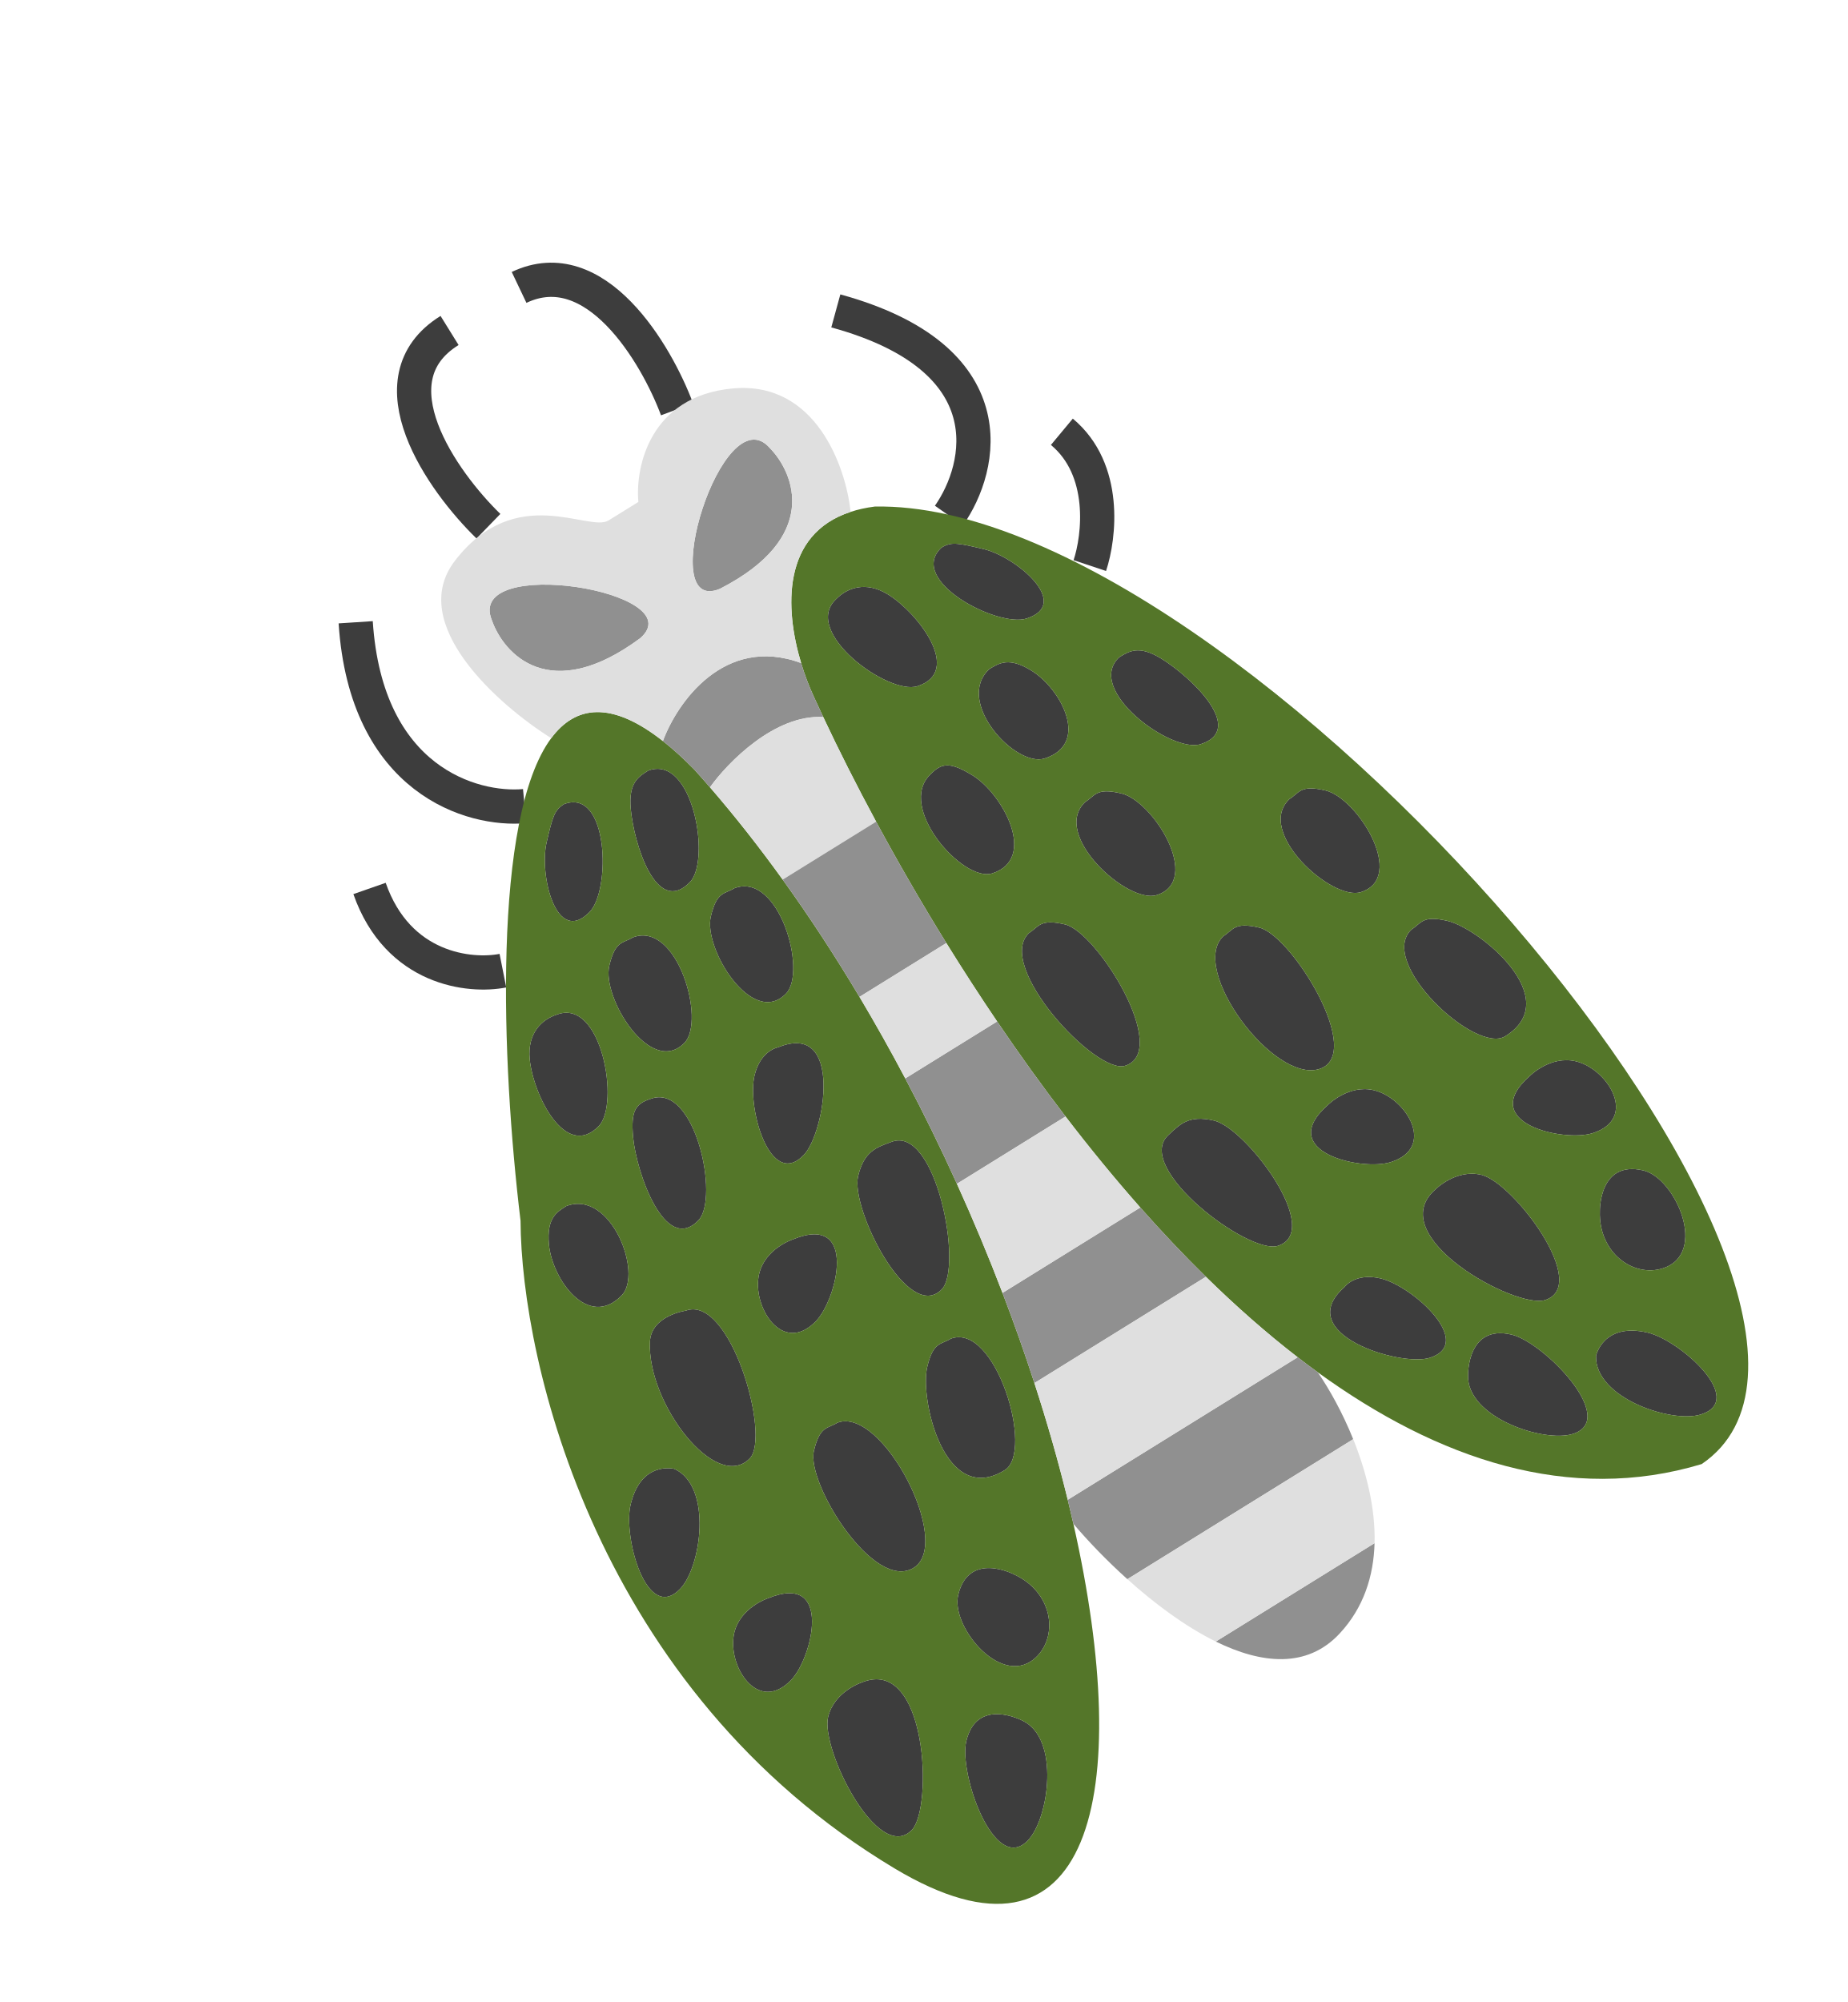
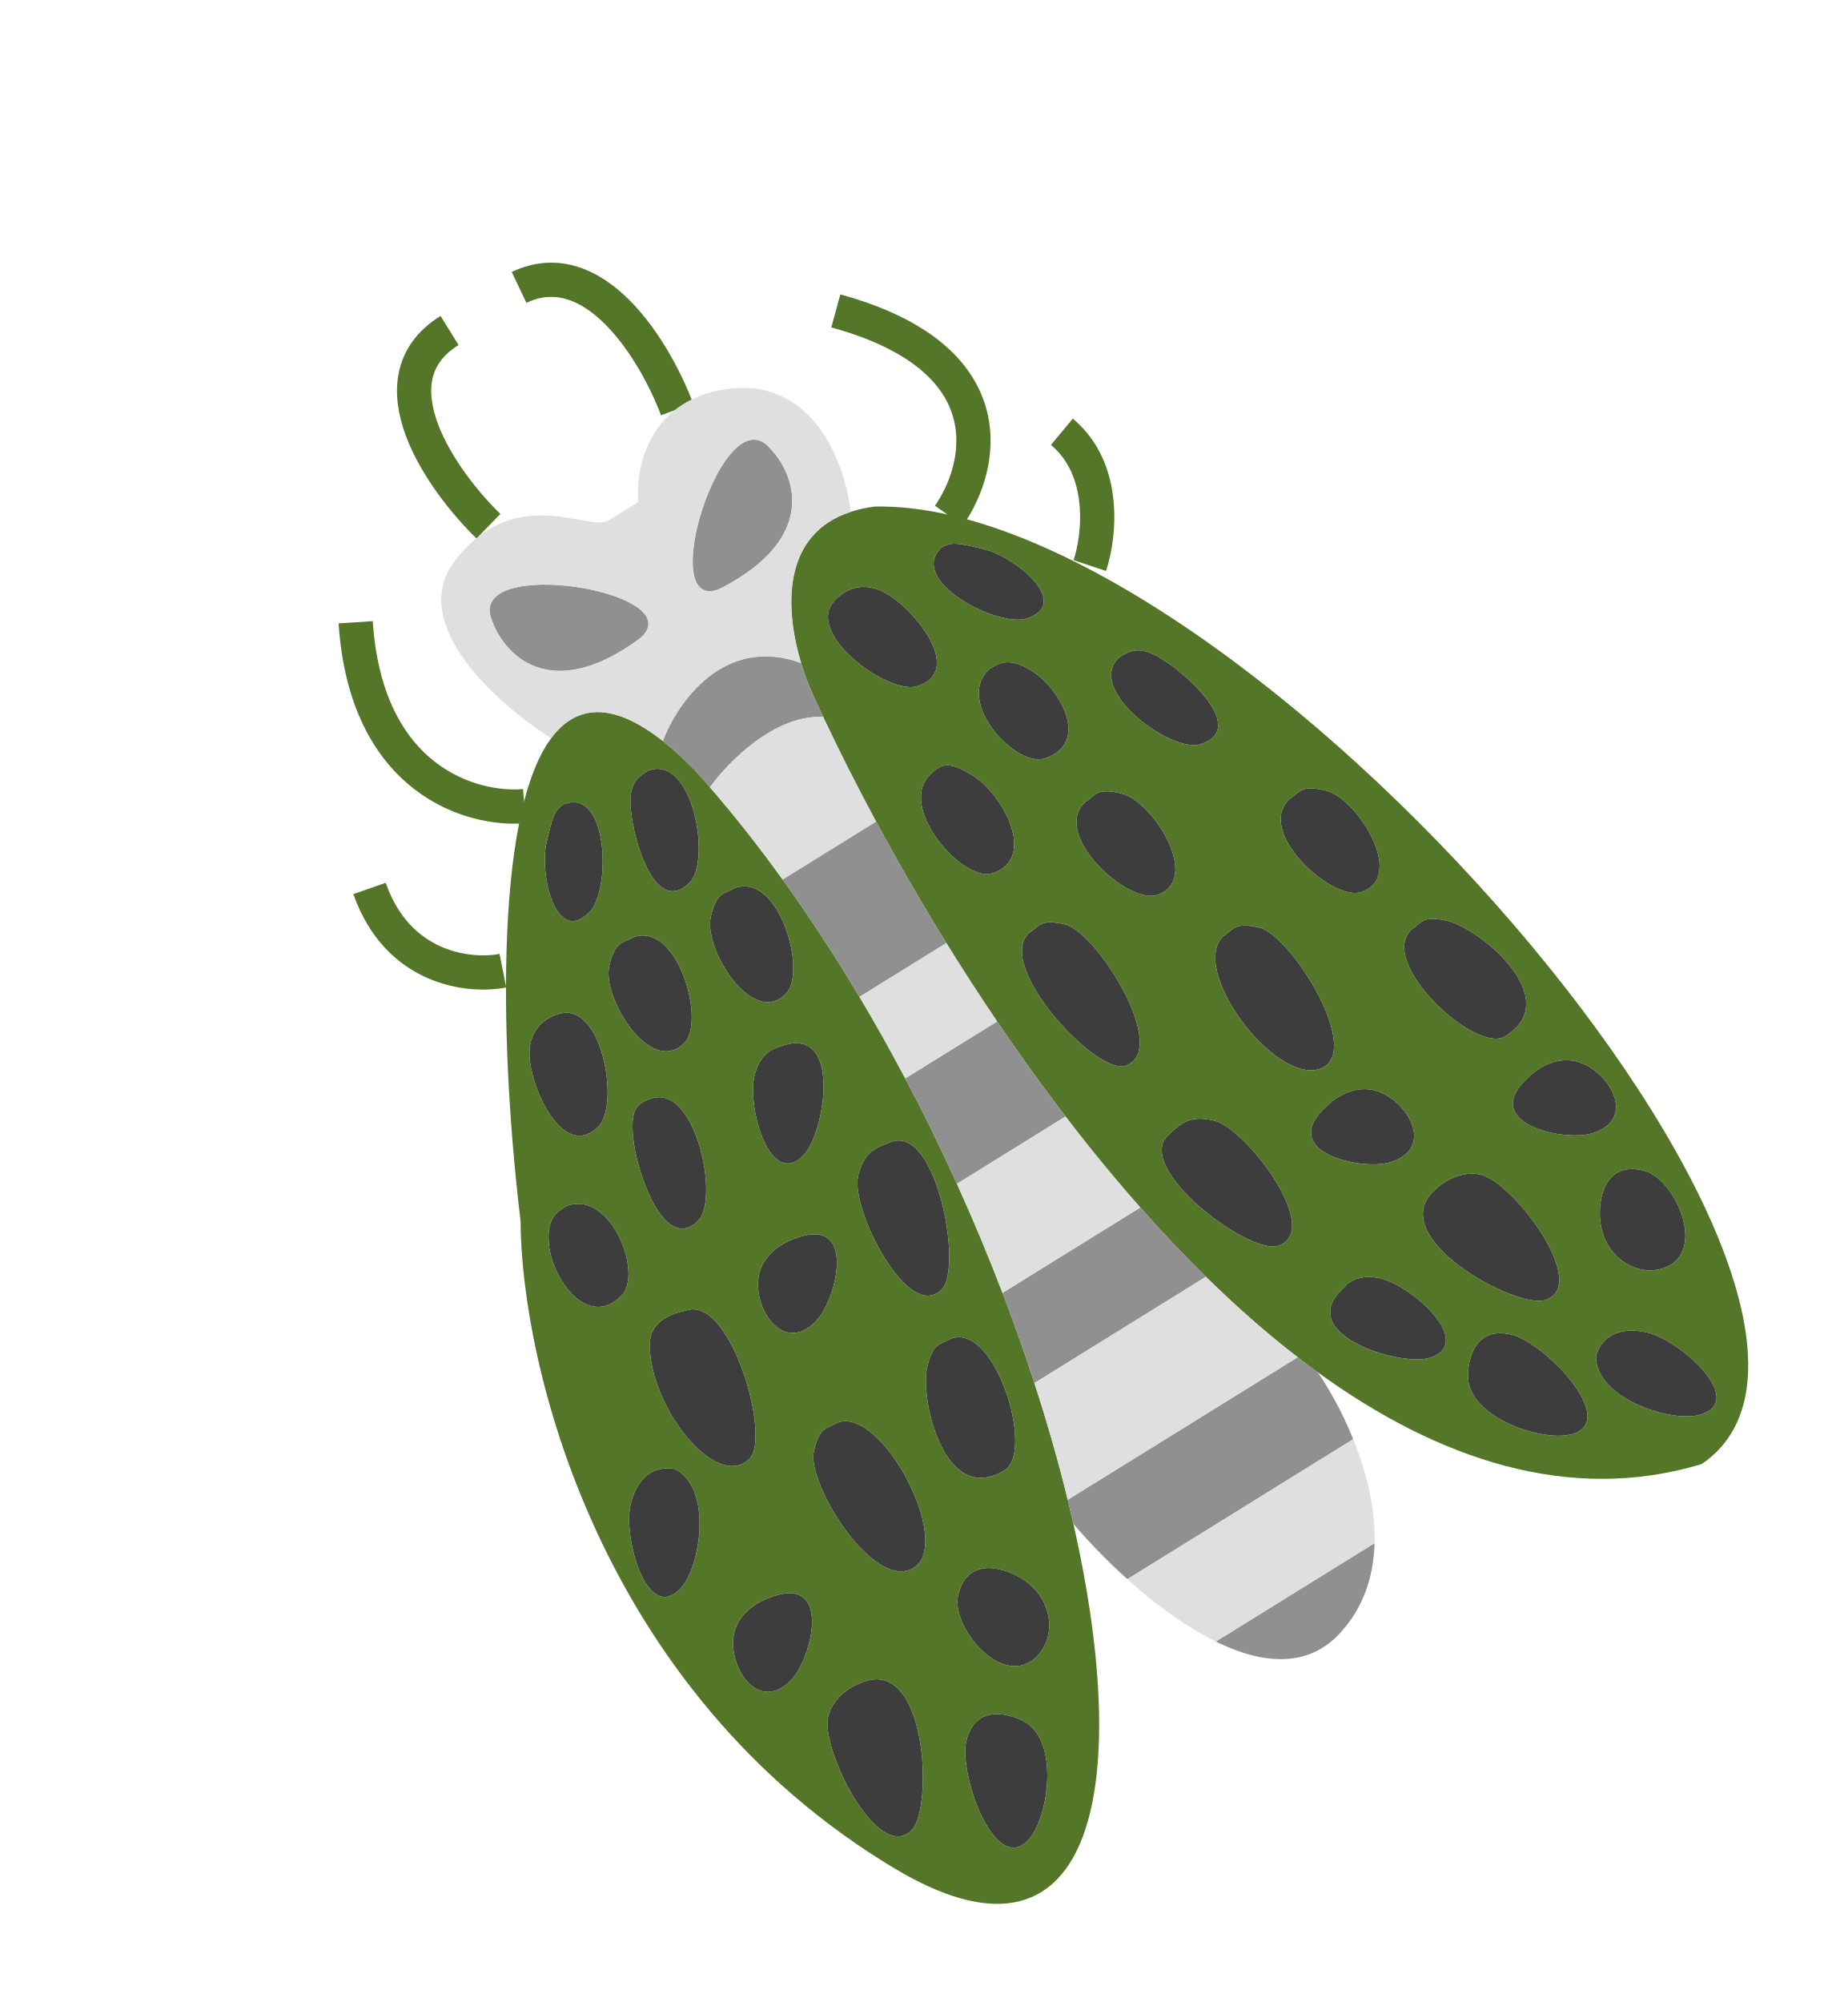
<svg xmlns="http://www.w3.org/2000/svg" width="108" height="117" viewBox="0 0 108 117" fill="none">
-   <path d="M28.549 30.752C25.858 28.138 21.637 22.19 26.277 19.314" stroke="#3D3D3D" stroke-width="2" />
-   <path d="M39.573 23.921C38.355 20.661 34.804 14.672 30.34 16.797" stroke="#3D3D3D" stroke-width="2" />
-   <path d="M29.394 56.727C27.488 57.105 23.26 56.675 21.599 51.923" stroke="#3D3D3D" stroke-width="2" />
-   <path d="M30.661 47.11C27.621 47.388 21.392 45.628 20.79 36.366" stroke="#3D3D3D" stroke-width="2" />
-   <path d="M63.699 33.053C64.26 31.367 64.719 27.443 62.065 25.234" stroke="#3D3D3D" stroke-width="2" />
-   <path d="M55.464 30.131C57.452 27.293 58.913 20.928 48.853 18.17" stroke="#3D3D3D" stroke-width="2" />
+   <path d="M28.549 30.752C25.858 28.138 21.637 22.19 26.277 19.314" stroke="#547629" stroke-width="2" />
+   <path d="M39.573 23.921C38.355 20.661 34.804 14.672 30.34 16.797" stroke="#547629" stroke-width="2" />
+   <path d="M29.394 56.727C27.488 57.105 23.26 56.675 21.599 51.923" stroke="#547629" stroke-width="2" />
+   <path d="M30.661 47.11C27.621 47.388 21.392 45.628 20.79 36.366" stroke="#547629" stroke-width="2" />
+   <path d="M63.699 33.053C64.26 31.367 64.719 27.443 62.065 25.234" stroke="#547629" stroke-width="2" />
+   <path d="M55.464 30.131C57.452 27.293 58.913 20.928 48.853 18.17" stroke="#547629" stroke-width="2" />
  <path d="M44.992 26.18C46.458 27.68 47.924 31.428 42.067 34.416C38.227 35.993 42.255 23.059 44.992 26.18Z" fill="#909090" />
  <path d="M60.28 39.187C58.981 38.386 58.401 38.746 57.821 39.105C55.788 41.007 59.355 44.871 61.057 44.326C63.736 43.468 62.023 40.261 60.28 39.187Z" fill="#3D3D3D" />
  <path d="M67.879 38.492C66.58 37.691 66 38.051 65.419 38.41C63.387 40.312 68.474 44.037 70.175 43.492C72.855 42.634 69.622 39.566 67.879 38.492Z" fill="#3D3D3D" />
  <path d="M57.485 32.087C56 31.738 55.606 31.645 55.026 32.005C52.993 33.907 58.301 36.692 60.002 36.147C62.682 35.289 59.365 32.528 57.485 32.087Z" fill="#3D3D3D" />
  <path d="M77.472 46.196C75.986 45.848 75.952 46.335 75.372 46.695C73.339 48.597 77.846 52.681 79.547 52.136C82.227 51.278 79.351 46.638 77.472 46.196Z" fill="#3D3D3D" />
  <path d="M65.534 46.368C64.049 46.02 64.014 46.508 63.434 46.867C61.402 48.769 65.909 52.853 67.61 52.309C70.29 51.45 67.413 46.81 65.534 46.368Z" fill="#3D3D3D" />
  <path d="M62.25 54.025C60.764 53.676 60.73 54.164 60.15 54.523C58.117 56.425 64.062 62.83 65.764 62.285C68.444 61.427 64.129 54.466 62.25 54.025Z" fill="#3D3D3D" />
-   <path d="M73.607 54.212C72.122 53.863 72.088 54.351 71.507 54.711C69.475 56.613 74.441 63.331 77.121 62.472C79.801 61.614 75.487 54.653 73.607 54.212Z" fill="#3D3D3D" />
+   <path d="M73.607 54.212C72.121 53.863 72.088 54.351 71.507 54.711C69.475 56.613 74.441 63.331 77.121 62.472C79.801 61.614 75.487 54.653 73.607 54.212Z" fill="#3D3D3D" />
  <path d="M84.605 53.819C83.119 53.471 83.085 53.958 82.505 54.318C80.472 56.22 86.24 61.639 87.98 60.56C91.508 58.373 86.484 54.26 84.605 53.819Z" fill="#3D3D3D" />
  <path d="M70.96 65.488C69.475 65.139 68.956 65.714 68.281 66.346C66.248 68.248 72.993 73.353 74.695 72.808C77.375 71.95 72.84 65.929 70.96 65.488Z" fill="#3D3D3D" />
  <path d="M86.575 68.657C85.089 68.308 83.895 69.515 83.895 69.515C80.774 72.253 88.608 76.523 90.309 75.978C92.989 75.12 88.454 69.098 86.575 68.657Z" fill="#3D3D3D" />
  <path d="M80.692 74.712C79.207 74.363 78.592 75.21 78.592 75.21C75.471 77.948 81.867 79.897 83.569 79.353C86.249 78.495 82.572 75.153 80.692 74.712Z" fill="#3D3D3D" />
  <path d="M80.299 63.714C78.814 63.365 77.62 64.572 77.62 64.572C74.499 67.31 79.595 68.459 81.296 67.914C83.977 67.056 82.179 64.155 80.299 63.714Z" fill="#3D3D3D" />
  <path d="M92.098 62.022C90.612 61.674 89.418 62.88 89.418 62.88C86.297 65.618 91.394 66.767 93.095 66.222C95.775 65.364 93.977 62.464 92.098 62.022Z" fill="#3D3D3D" />
  <path d="M96.053 68.403C93.448 67.792 93.512 70.781 93.512 70.781C93.43 73.241 95.487 74.668 97.189 74.123C99.869 73.265 97.932 68.845 96.053 68.403Z" fill="#3D3D3D" />
  <path d="M88.348 77.996C85.743 77.385 85.807 80.374 85.807 80.374C85.726 82.833 90.242 84.342 91.944 83.797C94.624 82.939 90.228 78.437 88.348 77.996Z" fill="#3D3D3D" />
  <path d="M96.307 77.881C93.702 77.27 93.287 79.237 93.287 79.237C93.205 81.697 97.722 83.206 99.423 82.661C102.103 81.803 98.186 78.323 96.307 77.881Z" fill="#3D3D3D" />
  <path d="M32.084 72.721C31.945 71.201 32.525 70.842 33.105 70.482C35.713 69.508 37.586 74.422 36.341 75.703C34.38 77.722 32.27 74.76 32.084 72.721Z" fill="#3D3D3D" />
  <path d="M36.867 47.274C36.728 45.755 37.308 45.395 37.889 45.035C40.497 44.061 41.569 50.274 40.324 51.556C38.363 53.574 37.054 49.313 36.867 47.274Z" fill="#3D3D3D" />
  <path d="M31.949 49.232C32.298 47.746 32.39 47.353 32.97 46.993C35.578 46.019 35.711 52.011 34.466 53.293C32.505 55.311 31.508 51.111 31.949 49.232Z" fill="#3D3D3D" />
  <path d="M41.547 53.565C41.896 52.08 42.348 52.266 42.928 51.907C45.536 50.932 47.188 56.786 45.943 58.067C43.982 60.085 41.106 55.445 41.547 53.565Z" fill="#3D3D3D" />
  <path d="M35.613 56.44C35.962 54.955 36.414 55.141 36.994 54.782C39.602 53.807 41.254 59.661 40.009 60.942C38.048 62.96 35.172 58.319 35.613 56.44Z" fill="#3D3D3D" />
  <path d="M37.989 78.409C38.062 76.885 40.078 76.599 40.078 76.599C42.686 75.625 45.068 83.95 43.823 85.232C41.862 87.25 37.815 82.016 37.989 78.409Z" fill="#3D3D3D" />
  <path d="M47.571 84.802C47.92 83.316 48.372 83.503 48.952 83.143C51.56 82.169 55.726 90.186 53.405 91.624C51.085 93.062 47.13 86.681 47.571 84.802Z" fill="#3D3D3D" />
  <path d="M54.195 79.893C54.544 78.407 54.996 78.594 55.576 78.234C58.184 77.26 60.471 84.836 58.73 85.915C55.202 88.102 53.754 81.772 54.195 79.893Z" fill="#3D3D3D" />
  <path d="M50.154 68.748C50.503 67.262 51.248 67.053 52.115 66.73C54.723 65.756 56.293 74.068 55.048 75.35C53.088 77.368 49.713 70.627 50.154 68.748Z" fill="#3D3D3D" />
  <path d="M48.402 100.346C48.751 98.86 50.363 98.327 50.363 98.327C54.203 96.75 54.541 105.666 53.297 106.947C51.336 108.966 47.961 102.225 48.402 100.346Z" fill="#3D3D3D" />
  <path d="M44.099 62.865C44.448 61.38 45.48 61.207 45.48 61.207C49.32 59.63 48.22 66.225 46.975 67.506C45.015 69.525 43.658 64.745 44.099 62.865Z" fill="#3D3D3D" />
  <path d="M44.37 74.454C44.718 72.969 46.331 72.436 46.331 72.436C50.171 70.859 48.932 75.935 47.687 77.216C45.726 79.234 43.929 76.334 44.37 74.454Z" fill="#3D3D3D" />
  <path d="M42.917 95.428C43.266 93.942 44.878 93.41 44.878 93.41C48.718 91.833 47.479 96.909 46.234 98.19C44.274 100.208 42.476 97.308 42.917 95.428Z" fill="#3D3D3D" />
  <path d="M56.003 93.226C56.615 90.621 59.263 92.008 59.263 92.008C61.502 93.029 61.865 95.507 60.62 96.788C58.659 98.806 55.562 95.105 56.003 93.226Z" fill="#3D3D3D" />
  <path d="M56.478 101.764C57.089 99.159 59.738 100.546 59.738 100.546C61.977 101.567 61.318 106.283 60.073 107.565C58.112 109.583 56.037 103.643 56.478 101.764Z" fill="#3D3D3D" />
  <path d="M36.856 87.944C37.467 85.339 39.414 85.843 39.414 85.843C41.653 86.864 40.994 91.58 39.749 92.861C37.789 94.879 36.415 89.823 36.856 87.944Z" fill="#3D3D3D" />
  <path d="M54.398 45.242C55.051 44.569 55.558 44.522 56.857 45.323C58.6 46.397 60.673 50.184 57.993 51.042C56.291 51.587 52.365 47.144 54.398 45.242Z" fill="#3D3D3D" />
  <path d="M48.865 35.02C49.519 34.347 50.606 33.942 51.905 34.742C53.648 35.816 56.301 39.244 53.621 40.102C51.92 40.647 46.833 36.922 48.865 35.02Z" fill="#3D3D3D" />
  <path d="M32.562 59.29C31.669 59.576 30.822 60.369 30.961 61.889C31.148 63.928 33.037 67.829 34.998 65.81C36.242 64.529 35.17 58.316 32.562 59.29Z" fill="#3D3D3D" />
  <path d="M38.027 64.22C37.133 64.506 36.867 64.939 37.005 66.459C37.192 68.498 38.861 73.339 40.821 71.32C42.066 70.039 40.635 63.246 38.027 64.22Z" fill="#3D3D3D" />
  <path d="M28.749 36.247C29.441 38.227 32.145 41.208 37.427 37.292C40.548 34.555 27.172 32.407 28.749 36.247Z" fill="#909090" />
  <path fill-rule="evenodd" clip-rule="evenodd" d="M30.425 71.341C30.466 79.612 34.894 98.761 52.275 109.186C63.772 116.082 66.323 104.915 62.739 89.053C62.634 88.589 62.524 88.121 62.409 87.65C61.87 85.445 61.218 83.16 60.46 80.828C59.896 79.093 59.274 77.332 58.595 75.56C57.785 73.443 56.895 71.309 55.931 69.183C54.993 67.115 53.985 65.055 52.911 63.024C52.06 61.414 51.167 59.822 50.236 58.259C48.826 55.895 47.327 53.598 45.747 51.406C44.389 49.522 42.97 47.715 41.497 46.011C41.194 45.66 40.888 45.314 40.581 44.973C39.935 44.316 39.324 43.763 38.746 43.309C35.737 40.939 33.64 41.222 32.219 43.14C28.779 47.782 29.297 61.997 30.425 71.341ZM30.961 61.889C30.822 60.369 31.669 59.576 32.562 59.29C35.17 58.316 36.242 64.529 34.998 65.81C33.037 67.829 31.148 63.928 30.961 61.889ZM37.005 66.459C36.867 64.939 37.133 64.506 38.027 64.22C40.635 63.246 42.066 70.039 40.821 71.32C38.861 73.339 37.192 68.498 37.005 66.459ZM32.084 72.721C31.945 71.201 32.525 70.842 33.105 70.482C35.713 69.508 37.586 74.422 36.341 75.703C34.38 77.722 32.27 74.76 32.084 72.721ZM36.867 47.274C36.728 45.755 37.308 45.395 37.889 45.035C40.497 44.061 41.569 50.274 40.324 51.556C38.363 53.574 37.054 49.313 36.867 47.274ZM31.949 49.232C32.298 47.746 32.39 47.353 32.97 46.993C35.578 46.019 35.711 52.011 34.466 53.293C32.505 55.311 31.508 51.111 31.949 49.232ZM41.547 53.565C41.896 52.08 42.348 52.266 42.928 51.907C45.536 50.932 47.188 56.786 45.943 58.067C43.982 60.085 41.106 55.445 41.547 53.565ZM35.613 56.44C35.962 54.955 36.414 55.141 36.994 54.782C39.602 53.807 41.254 59.661 40.009 60.942C38.048 62.96 35.172 58.319 35.613 56.44ZM37.989 78.409C38.062 76.885 40.078 76.599 40.078 76.599C42.686 75.625 45.068 83.95 43.823 85.232C41.862 87.25 37.815 82.016 37.989 78.409ZM47.571 84.802C47.92 83.316 48.372 83.503 48.952 83.143C51.56 82.169 55.726 90.186 53.405 91.624C51.085 93.062 47.13 86.681 47.571 84.802ZM54.195 79.893C54.544 78.407 54.996 78.594 55.576 78.234C58.184 77.26 60.471 84.836 58.73 85.915C55.202 88.102 53.754 81.772 54.195 79.893ZM50.154 68.748C50.503 67.262 51.248 67.053 52.115 66.73C54.723 65.756 56.293 74.068 55.048 75.35C53.088 77.368 49.713 70.627 50.154 68.748ZM48.402 100.346C48.751 98.86 50.363 98.327 50.363 98.327C54.203 96.75 54.541 105.666 53.297 106.947C51.336 108.966 47.961 102.225 48.402 100.346ZM44.099 62.865C44.448 61.38 45.48 61.207 45.48 61.207C49.32 59.63 48.22 66.225 46.975 67.506C45.015 69.525 43.658 64.745 44.099 62.865ZM44.37 74.454C44.718 72.969 46.331 72.436 46.331 72.436C50.171 70.859 48.932 75.935 47.687 77.216C45.726 79.234 43.929 76.334 44.37 74.454ZM42.917 95.428C43.266 93.942 44.878 93.41 44.878 93.41C48.718 91.833 47.479 96.909 46.234 98.19C44.274 100.208 42.476 97.308 42.917 95.428ZM56.003 93.226C56.615 90.621 59.263 92.008 59.263 92.008C61.502 93.029 61.865 95.507 60.62 96.788C58.659 98.806 55.562 95.105 56.003 93.226ZM56.478 101.764C57.089 99.159 59.738 100.546 59.738 100.546C61.977 101.567 61.318 106.283 60.073 107.565C58.112 109.583 56.037 103.643 56.478 101.764ZM36.856 87.944C37.467 85.339 39.414 85.843 39.414 85.843C41.653 86.864 40.994 91.58 39.749 92.861C37.789 94.879 36.415 89.823 36.856 87.944Z" fill="#547629" />
-   <path fill-rule="evenodd" clip-rule="evenodd" d="M99.462 85.563C113.024 76.354 72.545 29.178 51.129 29.604C50.609 29.671 50.139 29.776 49.716 29.915C45.698 31.229 45.86 35.545 46.825 38.749C47.037 39.454 47.288 40.105 47.542 40.658C47.727 41.066 47.92 41.482 48.119 41.906C49.013 43.808 50.048 45.867 51.21 48.02C52.441 50.302 53.814 52.691 55.313 55.112C56.255 56.633 57.246 58.167 58.282 59.696C59.549 61.565 60.884 63.427 62.279 65.248C63.678 67.074 65.138 68.858 66.65 70.568C67.894 71.974 69.173 73.33 70.483 74.616C72.22 76.32 74.012 77.903 75.849 79.32C76.239 79.621 76.63 79.914 77.024 80.199C84.072 85.307 91.735 87.892 99.462 85.563ZM51.905 34.742C50.606 33.942 49.519 34.347 48.865 35.02C46.833 36.922 51.92 40.647 53.621 40.102C56.301 39.244 53.648 35.816 51.905 34.742ZM56.857 45.323C55.558 44.522 55.051 44.569 54.398 45.242C52.365 47.144 56.291 51.587 57.993 51.042C60.673 50.184 58.6 46.397 56.857 45.323ZM60.28 39.187C58.981 38.386 58.401 38.746 57.821 39.105C55.788 41.007 59.355 44.871 61.057 44.326C63.736 43.468 62.023 40.261 60.28 39.187ZM67.879 38.492C66.58 37.691 66 38.051 65.419 38.41C63.387 40.312 68.474 44.037 70.175 43.492C72.855 42.634 69.622 39.566 67.879 38.492ZM57.485 32.087C56 31.738 55.606 31.645 55.026 32.005C52.993 33.907 58.301 36.692 60.002 36.147C62.682 35.289 59.365 32.528 57.485 32.087ZM77.472 46.196C75.986 45.848 75.952 46.335 75.372 46.695C73.339 48.597 77.846 52.681 79.547 52.136C82.227 51.278 79.351 46.638 77.472 46.196ZM65.534 46.368C64.049 46.02 64.014 46.508 63.434 46.867C61.402 48.769 65.909 52.853 67.61 52.309C70.29 51.45 67.413 46.81 65.534 46.368ZM62.25 54.025C60.764 53.676 60.73 54.164 60.15 54.523C58.117 56.425 64.062 62.83 65.764 62.285C68.444 61.427 64.129 54.466 62.25 54.025ZM73.607 54.212C72.122 53.863 72.088 54.351 71.507 54.711C69.475 56.613 74.441 63.331 77.121 62.472C79.801 61.614 75.487 54.653 73.607 54.212ZM84.605 53.819C83.119 53.471 83.085 53.958 82.505 54.318C80.472 56.22 86.24 61.639 87.98 60.56C91.508 58.373 86.484 54.26 84.605 53.819ZM70.96 65.488C69.475 65.139 68.956 65.714 68.281 66.346C66.248 68.248 72.993 73.353 74.695 72.808C77.375 71.95 72.84 65.929 70.96 65.488ZM86.575 68.657C85.089 68.308 83.895 69.515 83.895 69.515C80.774 72.253 88.608 76.523 90.309 75.978C92.989 75.12 88.454 69.098 86.575 68.657ZM80.692 74.712C79.207 74.363 78.592 75.21 78.592 75.21C75.471 77.948 81.867 79.897 83.569 79.353C86.249 78.495 82.572 75.153 80.692 74.712ZM80.299 63.714C78.814 63.365 77.62 64.572 77.62 64.572C74.499 67.31 79.595 68.459 81.296 67.914C83.977 67.056 82.179 64.155 80.299 63.714ZM92.098 62.022C90.612 61.674 89.418 62.88 89.418 62.88C86.297 65.618 91.394 66.767 93.095 66.222C95.775 65.364 93.977 62.464 92.098 62.022ZM96.053 68.403C93.448 67.792 93.512 70.781 93.512 70.781C93.43 73.241 95.487 74.668 97.189 74.123C99.869 73.265 97.932 68.845 96.053 68.403ZM88.348 77.996C85.743 77.385 85.807 80.374 85.807 80.374C85.726 82.833 90.242 84.342 91.944 83.797C94.624 82.939 90.228 78.437 88.348 77.996ZM96.307 77.881C93.702 77.27 93.287 79.237 93.287 79.237C93.205 81.697 97.722 83.206 99.423 82.661C102.103 81.803 98.186 78.323 96.307 77.881Z" fill="#547629" />
+   <path fill-rule="evenodd" clip-rule="evenodd" d="M99.462 85.563C113.024 76.354 72.545 29.178 51.129 29.604C50.609 29.671 50.139 29.776 49.716 29.915C45.698 31.229 45.86 35.545 46.825 38.749C47.037 39.454 47.288 40.105 47.542 40.658C47.727 41.066 47.92 41.482 48.119 41.906C49.013 43.808 50.048 45.867 51.21 48.02C52.441 50.302 53.814 52.691 55.313 55.112C56.255 56.633 57.246 58.167 58.282 59.696C59.549 61.565 60.884 63.427 62.279 65.248C63.678 67.074 65.138 68.858 66.65 70.568C67.894 71.974 69.173 73.33 70.483 74.616C72.22 76.32 74.012 77.903 75.849 79.32C76.239 79.621 76.63 79.914 77.024 80.199C84.072 85.307 91.735 87.892 99.462 85.563ZM51.905 34.742C50.606 33.942 49.519 34.347 48.865 35.02C46.833 36.922 51.92 40.647 53.621 40.102C56.301 39.244 53.648 35.816 51.905 34.742ZM56.857 45.323C55.558 44.522 55.051 44.569 54.398 45.242C52.365 47.144 56.291 51.587 57.993 51.042C60.673 50.184 58.6 46.397 56.857 45.323ZM60.28 39.187C58.981 38.386 58.401 38.746 57.821 39.105C55.788 41.007 59.355 44.871 61.057 44.326C63.736 43.468 62.023 40.261 60.28 39.187ZM67.879 38.492C66.58 37.691 66 38.051 65.419 38.41C63.387 40.312 68.474 44.037 70.175 43.492C72.855 42.634 69.622 39.566 67.879 38.492ZM57.485 32.087C56 31.738 55.606 31.645 55.026 32.005C52.993 33.907 58.301 36.692 60.002 36.147C62.682 35.289 59.365 32.528 57.485 32.087ZM77.472 46.196C75.986 45.848 75.952 46.335 75.372 46.695C73.339 48.597 77.846 52.681 79.547 52.136C82.227 51.278 79.351 46.638 77.472 46.196ZM65.534 46.368C64.049 46.02 64.014 46.508 63.434 46.867C61.402 48.769 65.909 52.853 67.61 52.309C70.29 51.45 67.413 46.81 65.534 46.368ZM62.25 54.025C60.764 53.676 60.73 54.164 60.15 54.523C58.117 56.425 64.062 62.83 65.764 62.285C68.444 61.427 64.129 54.466 62.25 54.025ZM73.607 54.212C72.121 53.863 72.088 54.351 71.507 54.711C69.475 56.613 74.441 63.331 77.121 62.472C79.801 61.614 75.487 54.653 73.607 54.212ZM84.605 53.819C83.119 53.471 83.085 53.958 82.505 54.318C80.472 56.22 86.24 61.639 87.98 60.56C91.508 58.373 86.484 54.26 84.605 53.819ZM70.96 65.488C69.475 65.139 68.956 65.714 68.281 66.346C66.248 68.248 72.993 73.353 74.695 72.808C77.375 71.95 72.84 65.929 70.96 65.488ZM86.575 68.657C85.089 68.308 83.895 69.515 83.895 69.515C80.774 72.253 88.608 76.523 90.309 75.978C92.989 75.12 88.454 69.098 86.575 68.657ZM80.692 74.712C79.207 74.363 78.592 75.21 78.592 75.21C75.471 77.948 81.867 79.897 83.569 79.353C86.249 78.495 82.572 75.153 80.692 74.712ZM80.299 63.714C78.814 63.365 77.62 64.572 77.62 64.572C74.499 67.31 79.595 68.459 81.296 67.914C83.977 67.056 82.179 64.155 80.299 63.714ZM92.098 62.022C90.612 61.674 89.418 62.88 89.418 62.88C86.297 65.618 91.394 66.767 93.095 66.222C95.775 65.364 93.977 62.464 92.098 62.022ZM96.053 68.403C93.448 67.792 93.512 70.781 93.512 70.781C93.43 73.241 95.487 74.668 97.189 74.123C99.869 73.265 97.932 68.845 96.053 68.403ZM88.348 77.996C85.743 77.385 85.807 80.374 85.807 80.374C85.726 82.833 90.242 84.342 91.944 83.797C94.624 82.939 90.228 78.437 88.348 77.996ZM96.307 77.881C93.702 77.27 93.287 79.237 93.287 79.237C93.205 81.697 97.722 83.206 99.423 82.661C102.103 81.803 98.186 78.323 96.307 77.881Z" fill="#547629" />
  <path d="M38.746 43.309C39.324 43.763 39.935 44.316 40.581 44.973C40.888 45.314 41.194 45.66 41.497 46.011C42.525 44.57 45.29 41.733 48.119 41.906C47.92 41.482 47.727 41.066 47.542 40.658C47.288 40.105 47.037 39.454 46.825 38.749C42.315 37.089 39.56 41.097 38.746 43.309Z" fill="#909090" />
  <path d="M48.119 41.906C45.29 41.733 42.525 44.57 41.497 46.011C42.97 47.715 44.389 49.522 45.747 51.406L51.21 48.02C50.048 45.867 49.013 43.808 48.119 41.906Z" fill="#DFDFDF" />
  <path d="M51.21 48.02L45.747 51.406C47.327 53.598 48.826 55.895 50.236 58.259L55.313 55.112C53.814 52.691 52.441 50.302 51.21 48.02Z" fill="#909090" />
  <path d="M58.282 59.696L52.911 63.024C53.985 65.055 54.993 67.115 55.931 69.183L62.279 65.248C60.884 63.427 59.549 61.565 58.282 59.696Z" fill="#909090" />
  <path d="M66.65 70.568L58.595 75.56C59.274 77.332 59.896 79.093 60.46 80.828L70.483 74.616C69.173 73.33 67.894 71.974 66.65 70.568Z" fill="#909090" />
  <path d="M62.409 87.65C62.524 88.121 62.634 88.589 62.739 89.053C63.566 90.03 64.656 91.177 65.894 92.289L79.094 84.108C78.463 82.541 77.691 81.17 77.024 80.199C76.63 79.914 76.239 79.621 75.849 79.32L62.409 87.65Z" fill="#909090" />
  <path d="M71.064 95.935C73.722 97.24 76.385 97.525 78.3 95.467C79.716 93.946 80.288 92.095 80.342 90.185L71.064 95.935Z" fill="#909090" />
  <path d="M55.313 55.112L50.236 58.259C51.167 59.822 52.06 61.414 52.911 63.024L58.282 59.696C57.246 58.167 56.255 56.633 55.313 55.112Z" fill="#DFDFDF" />
  <path d="M62.279 65.248L55.931 69.183C56.895 71.309 57.785 73.443 58.595 75.56L66.65 70.568C65.138 68.858 63.678 67.074 62.279 65.248Z" fill="#DFDFDF" />
  <path d="M70.483 74.616L60.46 80.828C61.218 83.16 61.87 85.445 62.409 87.65L75.849 79.32C74.012 77.903 72.22 76.32 70.483 74.616Z" fill="#DFDFDF" />
  <path d="M79.094 84.108L65.894 92.289C67.46 93.697 69.261 95.05 71.064 95.935L80.342 90.185C80.4 88.113 79.846 85.972 79.094 84.108Z" fill="#DFDFDF" />
  <path fill-rule="evenodd" clip-rule="evenodd" d="M38.746 43.309C39.56 41.097 42.315 37.089 46.825 38.749C45.86 35.545 45.698 31.229 49.716 29.915C49.449 27.325 47.699 22.255 42.836 22.701C37.973 23.146 37.127 27.309 37.312 29.335C37.119 29.455 36.501 29.839 35.572 30.414C34.412 31.133 30.155 28.151 26.593 32.768C23.743 36.461 29.156 41.221 32.219 43.14C33.64 41.222 35.737 40.939 38.746 43.309ZM28.749 36.247C29.441 38.227 32.145 41.208 37.427 37.292C40.548 34.555 27.172 32.407 28.749 36.247ZM44.992 26.18C46.458 27.68 47.924 31.428 42.067 34.416C38.227 35.993 42.255 23.059 44.992 26.18Z" fill="#DFDFDF" />
</svg>
